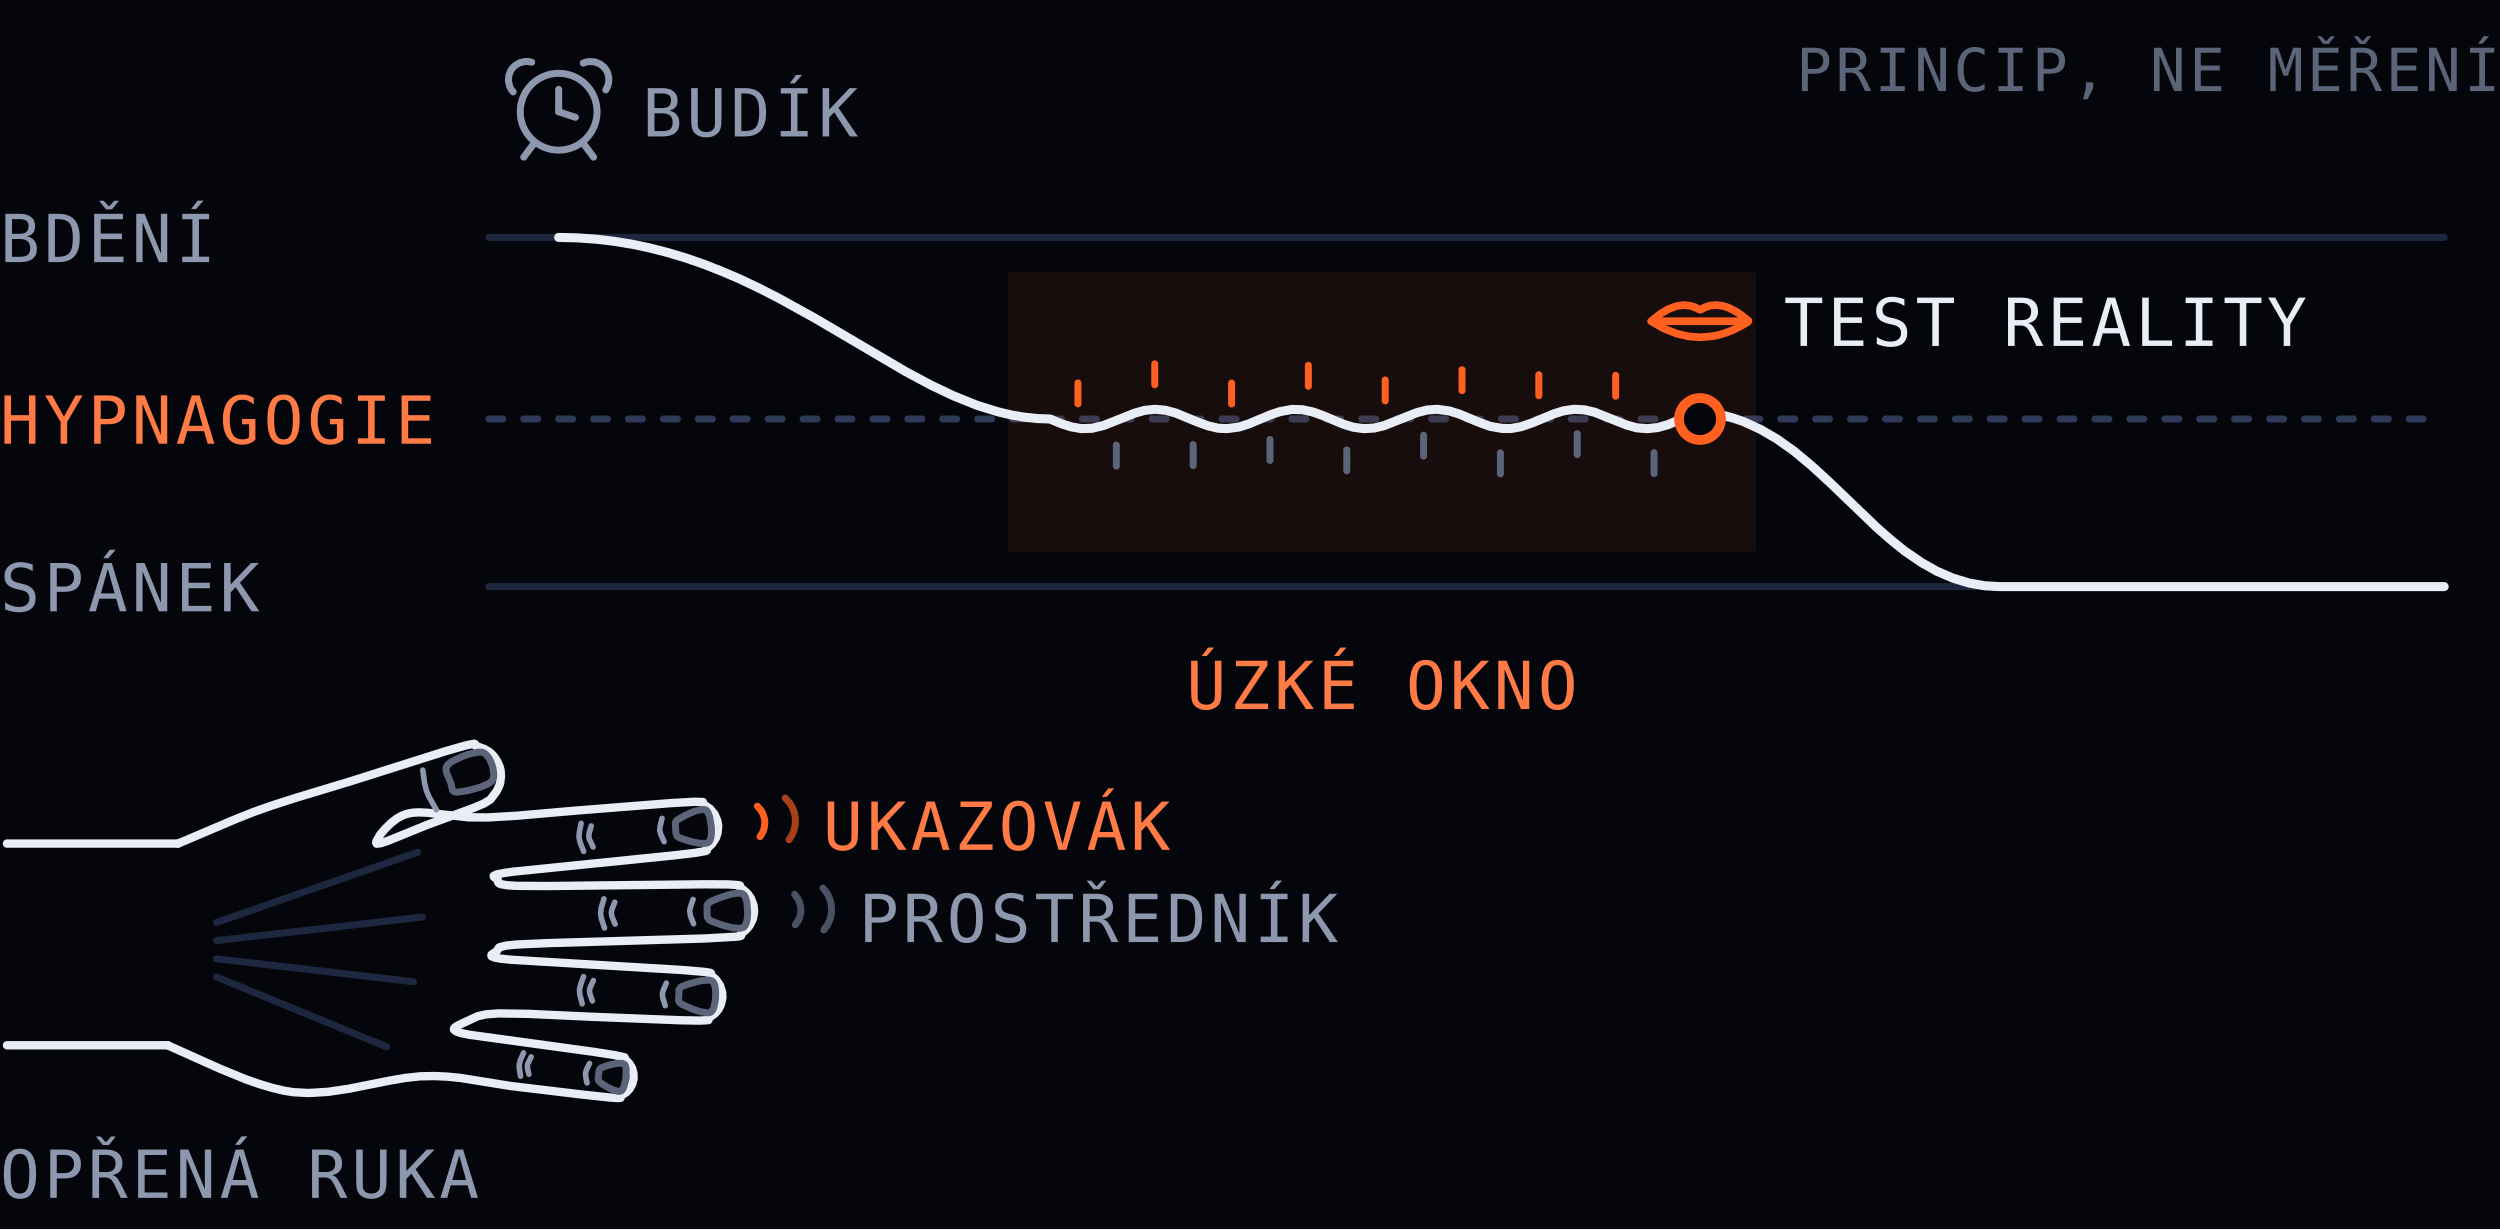
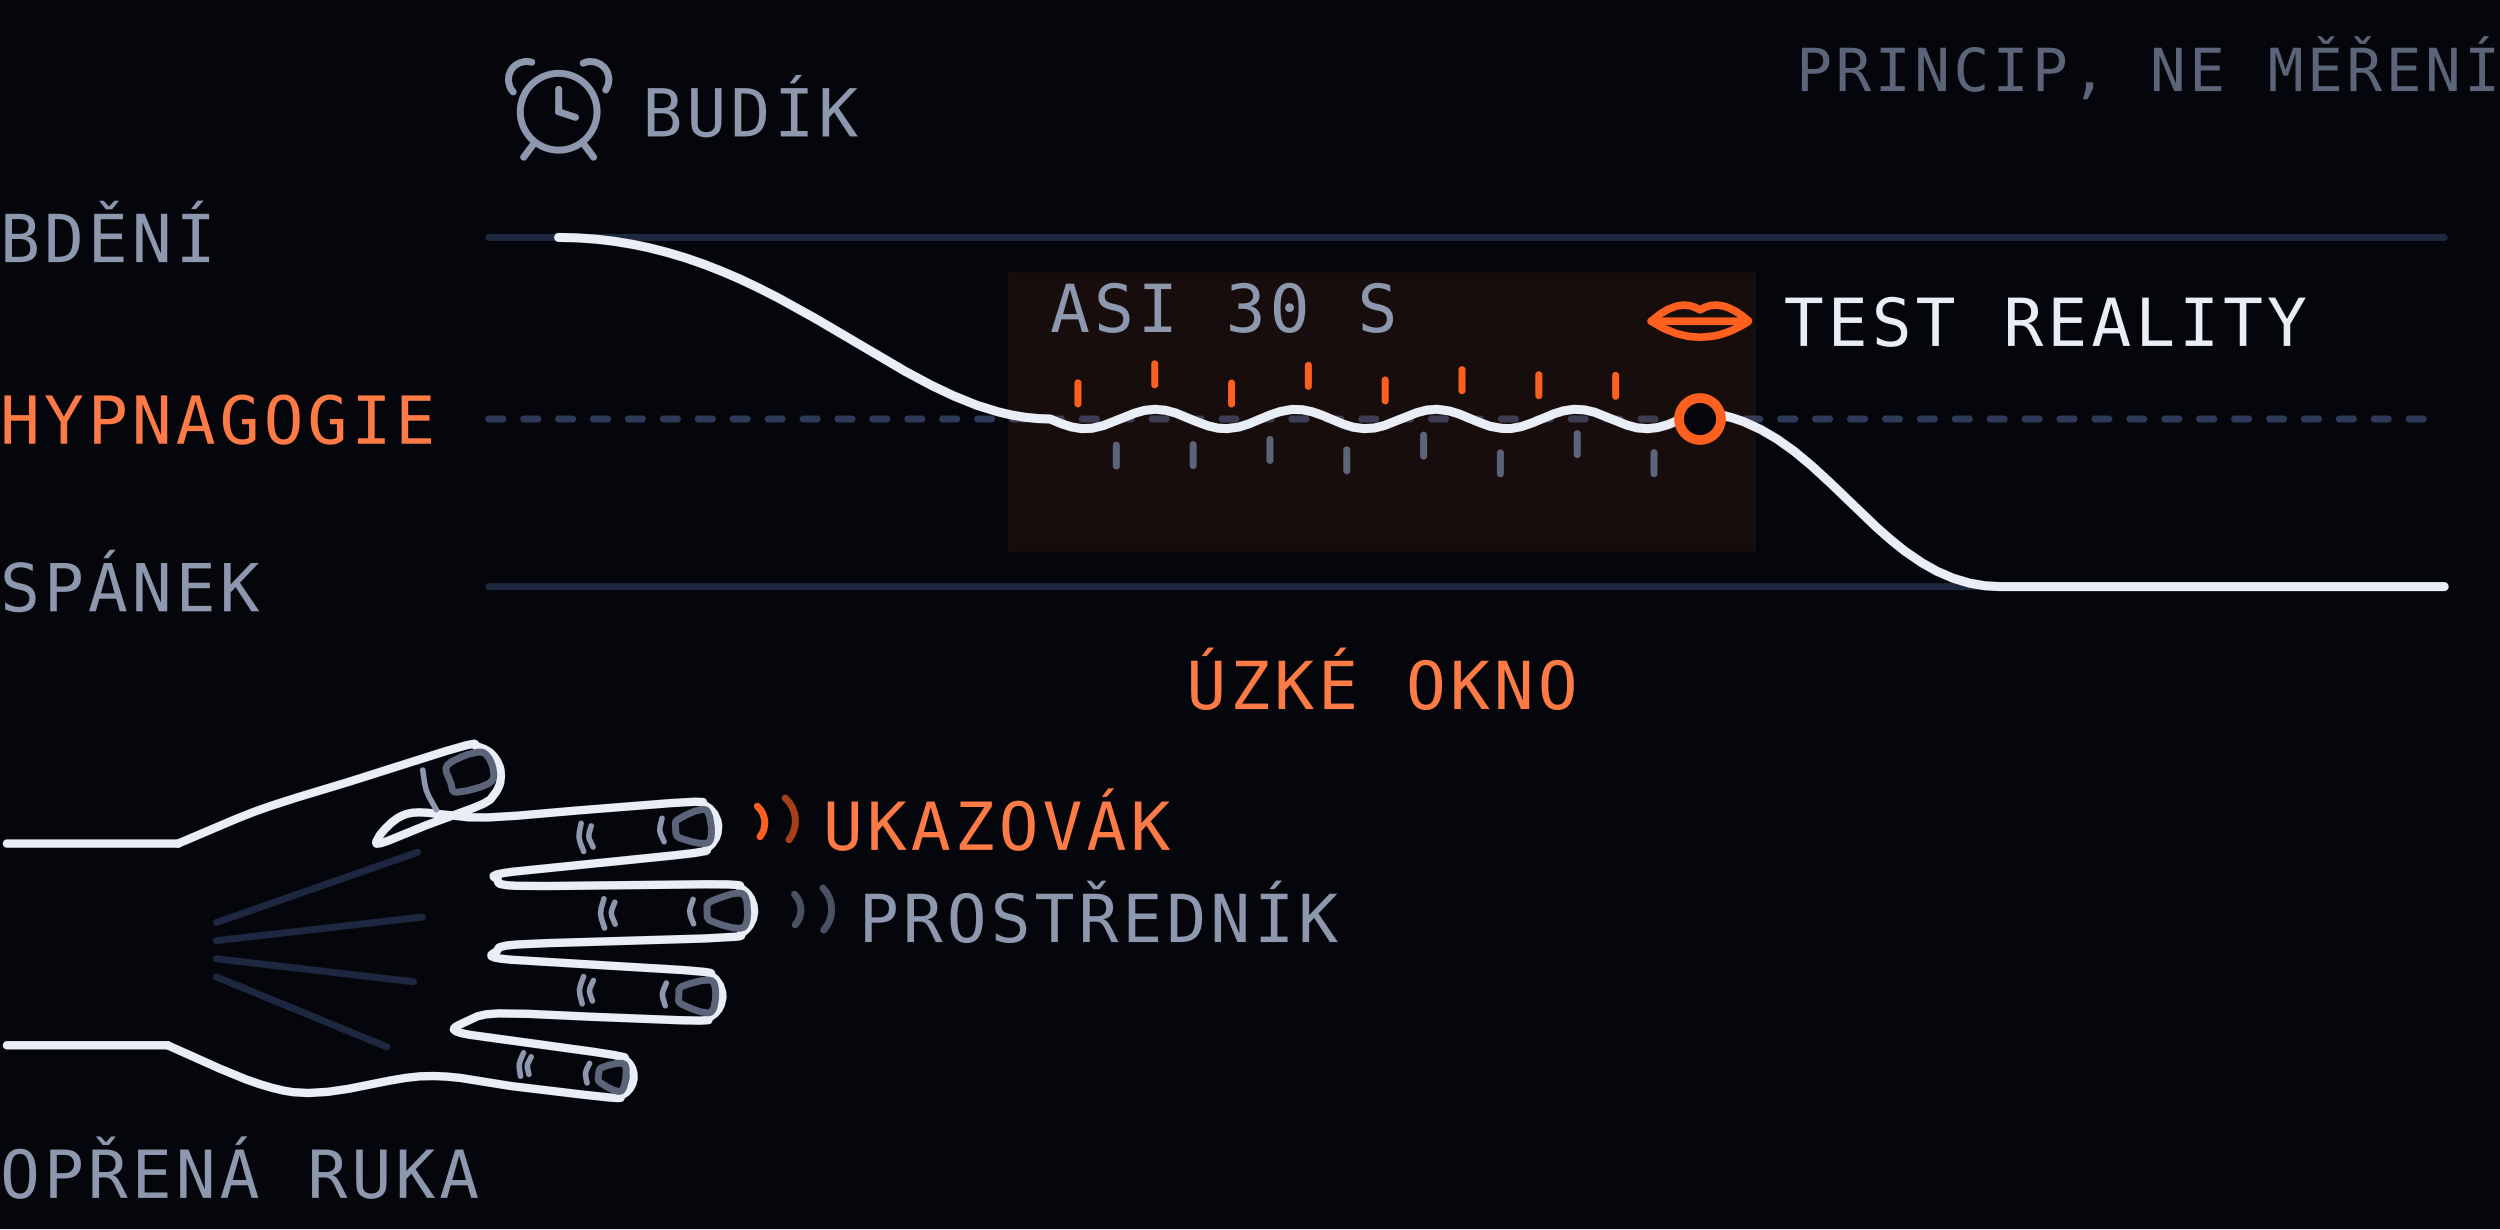
<svg xmlns="http://www.w3.org/2000/svg" width="358" height="176" viewBox="0 0 358 176" font-family="'JetBrains Mono', ui-monospace, monospace">
  <rect width="358" height="176" fill="#04060C" />
  <text x="358" y="13.04" text-anchor="end" font-size="8.5" font-weight="500" letter-spacing="0.51" fill="#5B6478">PRINCIP, NE MĚŘENÍ</text>
  <line x1="70" y1="34" x2="350" y2="34" fill="none" stroke="#1E2740" stroke-width="1" stroke-linecap="round" stroke-linejoin="round" />
  <line x1="70" y1="84" x2="350" y2="84" fill="none" stroke="#1E2740" stroke-width="1" stroke-linecap="round" stroke-linejoin="round" />
  <path d="M70 60L72 60" fill="none" stroke="#2E3A57" stroke-width="1" stroke-linecap="round" stroke-linejoin="round" />
  <path d="M75 60L77 60" fill="none" stroke="#2E3A57" stroke-width="1" stroke-linecap="round" stroke-linejoin="round" />
  <path d="M80 60L82 60" fill="none" stroke="#2E3A57" stroke-width="1" stroke-linecap="round" stroke-linejoin="round" />
  <path d="M85 60L87 60" fill="none" stroke="#2E3A57" stroke-width="1" stroke-linecap="round" stroke-linejoin="round" />
  <path d="M90 60L92 60" fill="none" stroke="#2E3A57" stroke-width="1" stroke-linecap="round" stroke-linejoin="round" />
  <path d="M95 60L97 60" fill="none" stroke="#2E3A57" stroke-width="1" stroke-linecap="round" stroke-linejoin="round" />
  <path d="M100 60L102 60" fill="none" stroke="#2E3A57" stroke-width="1" stroke-linecap="round" stroke-linejoin="round" />
  <path d="M105 60L107 60" fill="none" stroke="#2E3A57" stroke-width="1" stroke-linecap="round" stroke-linejoin="round" />
  <path d="M110 60L112 60" fill="none" stroke="#2E3A57" stroke-width="1" stroke-linecap="round" stroke-linejoin="round" />
  <path d="M115 60L117 60" fill="none" stroke="#2E3A57" stroke-width="1" stroke-linecap="round" stroke-linejoin="round" />
  <path d="M120 60L122 60" fill="none" stroke="#2E3A57" stroke-width="1" stroke-linecap="round" stroke-linejoin="round" />
  <path d="M125 60L127 60" fill="none" stroke="#2E3A57" stroke-width="1" stroke-linecap="round" stroke-linejoin="round" />
  <path d="M130 60L132 60" fill="none" stroke="#2E3A57" stroke-width="1" stroke-linecap="round" stroke-linejoin="round" />
  <path d="M135 60L137 60" fill="none" stroke="#2E3A57" stroke-width="1" stroke-linecap="round" stroke-linejoin="round" />
  <path d="M140 60L142 60" fill="none" stroke="#2E3A57" stroke-width="1" stroke-linecap="round" stroke-linejoin="round" />
  <path d="M145 60L147 60" fill="none" stroke="#2E3A57" stroke-width="1" stroke-linecap="round" stroke-linejoin="round" />
  <path d="M150 60L152 60" fill="none" stroke="#2E3A57" stroke-width="1" stroke-linecap="round" stroke-linejoin="round" />
  <path d="M155 60L157 60" fill="none" stroke="#2E3A57" stroke-width="1" stroke-linecap="round" stroke-linejoin="round" />
  <path d="M160 60L162 60" fill="none" stroke="#2E3A57" stroke-width="1" stroke-linecap="round" stroke-linejoin="round" />
  <path d="M165 60L167 60" fill="none" stroke="#2E3A57" stroke-width="1" stroke-linecap="round" stroke-linejoin="round" />
  <path d="M170 60L172 60" fill="none" stroke="#2E3A57" stroke-width="1" stroke-linecap="round" stroke-linejoin="round" />
  <path d="M175 60L177 60" fill="none" stroke="#2E3A57" stroke-width="1" stroke-linecap="round" stroke-linejoin="round" />
  <path d="M180 60L182 60" fill="none" stroke="#2E3A57" stroke-width="1" stroke-linecap="round" stroke-linejoin="round" />
  <path d="M185 60L187 60" fill="none" stroke="#2E3A57" stroke-width="1" stroke-linecap="round" stroke-linejoin="round" />
  <path d="M190 60L192 60" fill="none" stroke="#2E3A57" stroke-width="1" stroke-linecap="round" stroke-linejoin="round" />
  <path d="M195 60L197 60" fill="none" stroke="#2E3A57" stroke-width="1" stroke-linecap="round" stroke-linejoin="round" />
  <path d="M200 60L202 60" fill="none" stroke="#2E3A57" stroke-width="1" stroke-linecap="round" stroke-linejoin="round" />
  <path d="M205 60L207 60" fill="none" stroke="#2E3A57" stroke-width="1" stroke-linecap="round" stroke-linejoin="round" />
  <path d="M210 60L212 60" fill="none" stroke="#2E3A57" stroke-width="1" stroke-linecap="round" stroke-linejoin="round" />
  <path d="M215 60L217 60" fill="none" stroke="#2E3A57" stroke-width="1" stroke-linecap="round" stroke-linejoin="round" />
  <path d="M220 60L222 60" fill="none" stroke="#2E3A57" stroke-width="1" stroke-linecap="round" stroke-linejoin="round" />
  <path d="M225 60L227 60" fill="none" stroke="#2E3A57" stroke-width="1" stroke-linecap="round" stroke-linejoin="round" />
  <path d="M230 60L232 60" fill="none" stroke="#2E3A57" stroke-width="1" stroke-linecap="round" stroke-linejoin="round" />
  <path d="M235 60L237 60" fill="none" stroke="#2E3A57" stroke-width="1" stroke-linecap="round" stroke-linejoin="round" />
  <path d="M240 60L242 60" fill="none" stroke="#2E3A57" stroke-width="1" stroke-linecap="round" stroke-linejoin="round" />
  <path d="M245 60L247 60" fill="none" stroke="#2E3A57" stroke-width="1" stroke-linecap="round" stroke-linejoin="round" />
  <path d="M250 60L252 60" fill="none" stroke="#2E3A57" stroke-width="1" stroke-linecap="round" stroke-linejoin="round" />
  <path d="M255 60L257 60" fill="none" stroke="#2E3A57" stroke-width="1" stroke-linecap="round" stroke-linejoin="round" />
  <path d="M260 60L262 60" fill="none" stroke="#2E3A57" stroke-width="1" stroke-linecap="round" stroke-linejoin="round" />
  <path d="M265 60L267 60" fill="none" stroke="#2E3A57" stroke-width="1" stroke-linecap="round" stroke-linejoin="round" />
  <path d="M270 60L272 60" fill="none" stroke="#2E3A57" stroke-width="1" stroke-linecap="round" stroke-linejoin="round" />
  <path d="M275 60L277 60" fill="none" stroke="#2E3A57" stroke-width="1" stroke-linecap="round" stroke-linejoin="round" />
  <path d="M280 60L282 60" fill="none" stroke="#2E3A57" stroke-width="1" stroke-linecap="round" stroke-linejoin="round" />
  <path d="M285 60L287 60" fill="none" stroke="#2E3A57" stroke-width="1" stroke-linecap="round" stroke-linejoin="round" />
  <path d="M290 60L292 60" fill="none" stroke="#2E3A57" stroke-width="1" stroke-linecap="round" stroke-linejoin="round" />
  <path d="M295 60L297 60" fill="none" stroke="#2E3A57" stroke-width="1" stroke-linecap="round" stroke-linejoin="round" />
  <path d="M300 60L302 60" fill="none" stroke="#2E3A57" stroke-width="1" stroke-linecap="round" stroke-linejoin="round" />
  <path d="M305 60L307 60" fill="none" stroke="#2E3A57" stroke-width="1" stroke-linecap="round" stroke-linejoin="round" />
  <path d="M310 60L312 60" fill="none" stroke="#2E3A57" stroke-width="1" stroke-linecap="round" stroke-linejoin="round" />
  <path d="M315 60L317 60" fill="none" stroke="#2E3A57" stroke-width="1" stroke-linecap="round" stroke-linejoin="round" />
  <path d="M320 60L322 60" fill="none" stroke="#2E3A57" stroke-width="1" stroke-linecap="round" stroke-linejoin="round" />
  <path d="M325 60L327 60" fill="none" stroke="#2E3A57" stroke-width="1" stroke-linecap="round" stroke-linejoin="round" />
  <path d="M330 60L332 60" fill="none" stroke="#2E3A57" stroke-width="1" stroke-linecap="round" stroke-linejoin="round" />
  <path d="M335 60L337 60" fill="none" stroke="#2E3A57" stroke-width="1" stroke-linecap="round" stroke-linejoin="round" />
  <path d="M340 60L342 60" fill="none" stroke="#2E3A57" stroke-width="1" stroke-linecap="round" stroke-linejoin="round" />
  <path d="M345 60L347 60" fill="none" stroke="#2E3A57" stroke-width="1" stroke-linecap="round" stroke-linejoin="round" />
  <text x="0" y="37.54" text-anchor="start" font-size="9.5" font-weight="500" letter-spacing="0.57" fill="#8D97AD">BDĚNÍ</text>
  <text x="0" y="63.54" text-anchor="start" font-size="9.5" font-weight="500" letter-spacing="0.57" fill="#FF7A45">HYPNAGOGIE</text>
  <text x="0" y="87.54" text-anchor="start" font-size="9.5" font-weight="500" letter-spacing="0.57" fill="#8D97AD">SPÁNEK</text>
  <rect x="144.36" y="39" width="107.08" height="40" fill="#FF5F1F" fill-opacity="0.08" />
  <text x="197.9" y="101.54" text-anchor="middle" font-size="9.5" font-weight="500" letter-spacing="0.57" fill="#FF7A45">ÚZKÉ OKNO</text>
+   <text x="150.36" y="47.54" text-anchor="start" font-size="9.5" font-weight="500" letter-spacing="0.57" fill="#8D97AD">ASI 30 S</text>
  <circle cx="80" cy="16" r="5.5" fill="none" stroke="#8D97AD" stroke-width="1" stroke-linecap="round" stroke-linejoin="round" />
  <line x1="80" y1="16" x2="80" y2="12.8" fill="none" stroke="#8D97AD" stroke-width="1" stroke-linecap="round" stroke-linejoin="round" />
  <line x1="80" y1="16" x2="82.4" y2="16.8" fill="none" stroke="#8D97AD" stroke-width="1" stroke-linecap="round" stroke-linejoin="round" />
  <path d="M73.48 13.16L73.2 12.79L72.98 12.35L72.81 11.6L72.86 10.82L73.14 10.11L73.42 9.72L73.75 9.39L74.39 9L75.14 8.81L75.65 8.81L76.14 8.91" fill="none" stroke="#8D97AD" stroke-width="1" stroke-linecap="round" stroke-linejoin="round" />
  <path d="M83.52 9.04L83.95 8.88L84.44 8.81L85.2 8.87L85.93 9.16L86.52 9.64L86.81 10.03L87.02 10.45L87.19 11.18L87.14 11.95L86.98 12.44L86.75 12.87" fill="none" stroke="#8D97AD" stroke-width="1" stroke-linecap="round" stroke-linejoin="round" />
  <line x1="76.5" y1="20.5" x2="75" y2="22.5" fill="none" stroke="#8D97AD" stroke-width="1" stroke-linecap="round" stroke-linejoin="round" />
  <line x1="83.5" y1="20.5" x2="85" y2="22.5" fill="none" stroke="#8D97AD" stroke-width="1" stroke-linecap="round" stroke-linejoin="round" />
  <text x="92" y="19.54" text-anchor="start" font-size="9.5" font-weight="500" letter-spacing="0.57" fill="#8D97AD">BUDÍK</text>
  <path d="M80 34L82.59 34.06L85.37 34.25L87.84 34.54L90.48 34.97L92.94 35.48L95.63 36.17L98.26 36.96L100.82 37.85L103.39 38.86L105.93 39.95L108.63 41.23L111.51 42.7L116.78 45.62L129.72 53.23L133.45 55.22L136.62 56.72L139.88 58.03L142.93 58.98L144.89 59.44L146.62 59.73L148.6 59.94L150.36 60L151.97 60.67L153.4 61.13L154.87 61.38L156.37 61.33L158.07 60.92L162.48 59.17L163.92 58.76L165.41 58.61L166.9 58.75L168.35 59.14L171.35 60.38L172.99 60.98L174.45 61.32L175.7 61.38L177.43 61.15L178.86 60.69L181.85 59.43L183.27 58.95L184.99 58.63L186.48 58.67L187.95 58.98L189.36 59.48L192.36 60.74L193.79 61.18L195.28 61.38L196.77 61.3L198.23 60.94L202.87 59.1L204.32 58.72L205.81 58.61L207.54 58.85L208.97 59.29L211.74 60.45L213.38 61.05L215.1 61.35L216.35 61.37L217.82 61.1L219.48 60.53L222.47 59.28L223.9 58.83L225.39 58.61L226.88 58.69L228.34 59.03L232.98 60.88L234.43 61.27L235.92 61.39L237.41 61.22L238.85 60.81L241.85 59.56L243.26 59.04L243.51 59.02L244.54 59.11L247.03 59.55L248.22 59.88L249.61 60.35L252.11 61.49L254.48 62.88L256.9 64.6L259.38 66.66L261.98 69.04L268.7 75.49L270.77 77.31L272.72 78.88L275.18 80.57L277.36 81.8L279.65 82.79L282 83.5L284.21 83.88L286.28 84L350 84" fill="none" stroke="#E9EDF5" stroke-width="1.3" stroke-linecap="round" stroke-linejoin="round" />
  <line x1="154.36" y1="57.83" x2="154.36" y2="54.83" fill="none" stroke="#FF5F1F" stroke-width="1" stroke-linecap="round" stroke-linejoin="round" />
  <line x1="159.86" y1="63.74" x2="159.86" y2="66.74" fill="none" stroke="#5B6478" stroke-width="1" stroke-linecap="round" stroke-linejoin="round" />
  <line x1="165.36" y1="55.1" x2="165.36" y2="52.1" fill="none" stroke="#FF5F1F" stroke-width="1" stroke-linecap="round" stroke-linejoin="round" />
  <line x1="170.86" y1="63.67" x2="170.86" y2="66.67" fill="none" stroke="#5B6478" stroke-width="1" stroke-linecap="round" stroke-linejoin="round" />
  <line x1="176.36" y1="57.85" x2="176.36" y2="54.85" fill="none" stroke="#FF5F1F" stroke-width="1" stroke-linecap="round" stroke-linejoin="round" />
  <line x1="181.86" y1="62.93" x2="181.86" y2="65.93" fill="none" stroke="#5B6478" stroke-width="1" stroke-linecap="round" stroke-linejoin="round" />
  <line x1="187.36" y1="55.32" x2="187.36" y2="52.32" fill="none" stroke="#FF5F1F" stroke-width="1" stroke-linecap="round" stroke-linejoin="round" />
  <line x1="192.86" y1="64.42" x2="192.86" y2="67.42" fill="none" stroke="#5B6478" stroke-width="1" stroke-linecap="round" stroke-linejoin="round" />
  <line x1="198.36" y1="57.41" x2="198.36" y2="54.41" fill="none" stroke="#FF5F1F" stroke-width="1" stroke-linecap="round" stroke-linejoin="round" />
  <line x1="203.86" y1="62.31" x2="203.86" y2="65.31" fill="none" stroke="#5B6478" stroke-width="1" stroke-linecap="round" stroke-linejoin="round" />
  <line x1="209.36" y1="55.94" x2="209.36" y2="52.94" fill="none" stroke="#FF5F1F" stroke-width="1" stroke-linecap="round" stroke-linejoin="round" />
  <line x1="214.86" y1="64.85" x2="214.86" y2="67.85" fill="none" stroke="#5B6478" stroke-width="1" stroke-linecap="round" stroke-linejoin="round" />
  <line x1="220.36" y1="56.66" x2="220.36" y2="53.66" fill="none" stroke="#FF5F1F" stroke-width="1" stroke-linecap="round" stroke-linejoin="round" />
  <line x1="225.86" y1="62.1" x2="225.86" y2="65.1" fill="none" stroke="#5B6478" stroke-width="1" stroke-linecap="round" stroke-linejoin="round" />
  <line x1="231.36" y1="56.75" x2="231.36" y2="53.75" fill="none" stroke="#FF5F1F" stroke-width="1" stroke-linecap="round" stroke-linejoin="round" />
  <line x1="236.86" y1="64.83" x2="236.86" y2="67.83" fill="none" stroke="#5B6478" stroke-width="1" stroke-linecap="round" stroke-linejoin="round" />
  <circle cx="243.44" cy="60" r="3" fill="#04060C" />
  <circle cx="243.44" cy="60" r="3" fill="none" stroke="#FF5F1F" stroke-width="1.4" stroke-linecap="round" stroke-linejoin="round" />
  <path d="M236.44 46L237.79 44.93L238.87 44.28L240.11 43.82L241.12 43.69L242.11 43.8L242.83 44.05L243.29 44.3L243.52 44.35L244.21 43.98L244.93 43.76L245.68 43.69L246.71 43.8L247.53 44.07L248.59 44.6L249.46 45.19L250.37 45.94L250.29 46.1L249.17 46.76L248.05 47.3L247.15 47.65L246.19 47.95L245.2 48.15L243.48 48.3L241.75 48.17L240.03 47.75L238.23 47.03L236.44 46" fill="none" stroke="#FF5F1F" stroke-width="1.1" stroke-linecap="round" stroke-linejoin="round" />
  <line x1="236.94" y1="46" x2="249.94" y2="46" fill="none" stroke="#FF5F1F" stroke-width="1.1" stroke-linecap="round" stroke-linejoin="round" />
  <text x="255.44" y="49.54" text-anchor="start" font-size="9.5" font-weight="500" letter-spacing="0.57" fill="#E9EDF5">TEST REALITY</text>
  <path d="M24 149.68L31.5 153.04L35.23 154.57L37.12 155.23L38.89 155.76L40.59 156.17L41.98 156.4L44.19 156.52L46.97 156.35L49.94 155.91L55.82 154.74L58.04 154.36L60.13 154.13L62.18 154.09L64 154.17L65.94 154.36L73.16 155.52L83.45 156.75L87.35 157.17L88.43 157.24L88.86 157.21L88.8 156.98L89.7 156.41L90.2 155.86L90.55 155.19L90.73 154.46L90.71 153.7L90.51 152.97L90.13 152.32L89.6 151.77L89.42 151.4L87.94 151.08L84.99 150.62L67.29 148.19L66 147.93L65.3 147.69L65 147.43L65.05 147.22L65.28 147.02L65.69 146.79L68.41 145.52L69.62 145.25L71.39 145.12L75.59 145.18L84.46 145.59L97.43 146.1L100.25 146.15L101.44 146.08L101.45 145.94L101.61 145.7L102.42 145.09L102.9 144.51L103.23 143.84L103.45 142.85L103.41 142.1L103.11 141.13L102.55 140.3L101.75 139.58L101.81 139.37L101.64 139.29L100.72 139.16L97.62 138.9L73.24 137.44L71.62 137.27L70.78 137.11L70.39 136.93L70.38 136.72L71.02 136.28L71.2 136.12L71.45 135.7L71.61 135.62L72.54 135.4L74.07 135.25L78.56 135.05L100.93 134.39L105.67 134.12L106.12 134L106.06 133.8L106.87 133.1L107.36 132.51L107.8 131.62L107.99 130.62L107.9 129.63L107.54 128.67L107.13 128.06L106.77 127.69L105.93 127.02L105.98 126.82L105.81 126.75L104.26 126.65L101.01 126.63L78.4 126.88L73.91 126.85L72.6 126.77L71.67 126.6L71.48 126.51L71.33 126.34L71.31 126.09L71.2 125.9L70.74 125.59L70.7 125.43L71.12 125.22L72.18 125.01L73.53 124.82L96.6 122.48L99.55 122.13L101.1 121.86L101.23 121.77L101.21 121.55L101.99 120.81L102.53 119.96L102.76 119.24L102.84 118.23L102.71 117.5L102.3 116.56L101.66 115.81L100.82 115.23L100.64 115.01L100.65 114.85L99.49 114.81L96.11 115L82.68 116.06L74.05 116.81L69.85 117.06L67.1 117.04L61.28 116.39L60.02 116.33L59.09 116.38L58.23 116.55L57.54 116.82L56.87 117.19L56.04 117.82L55.13 118.7L54.44 119.53L53.92 120.43L53.87 120.69L53.94 120.82L54.56 120.74L55.55 120.41L61.02 118.18L67.74 115.72L69.28 115.07L70.22 114.5L71.12 113.29L71.46 112.6L71.62 112.13L71.74 111.14L71.68 110.37L71.58 109.88L71.18 108.97L70.74 108.33L70.4 107.96L70.03 107.65L69.38 107.26L68.11 106.8L68.05 106.58L67.93 106.5L66.79 106.72L63.87 107.55L50.14 111.9L42.3 114.27L38.86 115.38L36.39 116.25L33.83 117.26L25.5 120.8" fill="none" stroke="#E9EDF5" stroke-width="1.2" stroke-linecap="round" stroke-linejoin="round" />
  <line x1="1" y1="120.8" x2="25.5" y2="120.8" fill="none" stroke="#E9EDF5" stroke-width="1.2" stroke-linecap="round" stroke-linejoin="round" />
  <line x1="1" y1="149.68" x2="24" y2="149.68" fill="none" stroke="#E9EDF5" stroke-width="1.2" stroke-linecap="round" stroke-linejoin="round" />
  <line x1="31" y1="132.1" x2="59.81" y2="122.04" fill="none" stroke="#1E2740" stroke-width="1" stroke-linecap="round" stroke-linejoin="round" />
  <path d="M83.58 121.92L83.06 120.6L82.91 119.83L82.99 119.01L83.22 117.9" fill="none" stroke="#8D97AD" stroke-width="0.8" stroke-linecap="round" stroke-linejoin="round" />
  <path d="M84.93 121.29L84.4 120.2L84.31 119.71L84.39 119.17L84.66 118.28" fill="none" stroke="#8D97AD" stroke-width="0.8" stroke-linecap="round" stroke-linejoin="round" />
  <path d="M95.1 120.54L94.6 119.43L94.47 118.91L94.51 118.38L94.8 117.19" fill="none" stroke="#8D97AD" stroke-width="0.8" stroke-linecap="round" stroke-linejoin="round" />
  <path d="M97.38 120.01L97.1 119.86L96.92 119.69L96.78 119.26L96.7 117.83L96.79 117.62L96.98 117.42L98.18 116.73L99.54 116.14L100.61 115.91L101.01 115.96L101.16 116.04L101.37 116.32L101.63 116.98L101.87 118.47L101.88 119.37L101.81 119.89L101.7 120.31L101.51 120.58L101.36 120.68L100.95 120.78L100.13 120.75L98.94 120.51L97.38 120.01Z" fill="none" stroke="#5B6478" stroke-width="1" stroke-linecap="round" stroke-linejoin="round" />
  <line x1="31" y1="134.7" x2="60.48" y2="131.32" fill="none" stroke="#1E2740" stroke-width="1" stroke-linecap="round" stroke-linejoin="round" />
  <path d="M86.57 132.89L86.13 131.58L86 130.81L86.1 130.03L86.48 128.71" fill="none" stroke="#8D97AD" stroke-width="0.8" stroke-linecap="round" stroke-linejoin="round" />
  <path d="M88.09 132.33L87.63 131.27L87.54 130.78L87.61 130.28L88.03 129.2" fill="none" stroke="#8D97AD" stroke-width="0.8" stroke-linecap="round" stroke-linejoin="round" />
  <path d="M99.32 132.28L98.88 131.2L98.76 130.44L98.86 129.91L99.25 128.8" fill="none" stroke="#8D97AD" stroke-width="0.8" stroke-linecap="round" stroke-linejoin="round" />
  <path d="M101.86 131.9L101.56 131.74L101.28 131.36L101.24 129.67L101.5 129.28L101.94 129.02L103.01 128.58L104.72 128.03L105.82 127.89L106.24 127.95L106.52 128.12L106.73 128.45L106.95 129.17L107.07 130.69L107 131.59L106.89 132.11L106.72 132.51L106.5 132.78L105.94 132.94L104.84 132.84L103.37 132.46L101.86 131.9Z" fill="none" stroke="#5B6478" stroke-width="1" stroke-linecap="round" stroke-linejoin="round" />
  <line x1="31" y1="137.3" x2="59.22" y2="140.59" fill="none" stroke="#1E2740" stroke-width="1" stroke-linecap="round" stroke-linejoin="round" />
  <path d="M83.37 143.74L83.03 142.41L82.98 141.66L83.18 140.89L83.56 139.86" fill="none" stroke="#8D97AD" stroke-width="0.8" stroke-linecap="round" stroke-linejoin="round" />
  <path d="M84.83 143.33L84.52 142.48L84.41 141.96L84.48 141.48L84.97 140.41" fill="none" stroke="#8D97AD" stroke-width="0.8" stroke-linecap="round" stroke-linejoin="round" />
  <path d="M95.26 144.01L94.91 142.88L94.85 142.37L94.96 141.86L95.42 140.78" fill="none" stroke="#8D97AD" stroke-width="0.8" stroke-linecap="round" stroke-linejoin="round" />
  <path d="M97.65 143.82L97.37 143.64L97.22 143.44L97.15 143.24L97.22 142.52L97.21 141.78L97.43 141.41L97.69 141.24L98.72 140.87L100.42 140.43L101.52 140.35L101.92 140.44L102.16 140.66L102.33 141.03L102.43 141.52L102.48 142.09L102.46 143.02L102.26 144.16L102.09 144.59L101.87 144.88L101.73 144.97L101.35 145.05L100.28 144.88L99.13 144.49L97.65 143.82Z" fill="none" stroke="#5B6478" stroke-width="1" stroke-linecap="round" stroke-linejoin="round" />
  <line x1="31" y1="139.9" x2="55.38" y2="149.91" fill="none" stroke="#1E2740" stroke-width="1" stroke-linecap="round" stroke-linejoin="round" />
  <path d="M74.54 154.11L74.36 152.92L74.36 152.39L74.5 151.87L74.97 150.77" fill="none" stroke="#8D97AD" stroke-width="0.8" stroke-linecap="round" stroke-linejoin="round" />
  <path d="M75.74 153.84L75.52 152.92L75.53 152.42L76.06 151.34" fill="none" stroke="#8D97AD" stroke-width="0.8" stroke-linecap="round" stroke-linejoin="round" />
  <path d="M84.06 155.07L83.87 154.16L83.85 153.63L84 153.13L84.42 152.29" fill="none" stroke="#8D97AD" stroke-width="0.8" stroke-linecap="round" stroke-linejoin="round" />
  <path d="M85.99 155.05L85.75 154.81L85.66 154.57L85.66 154.32L85.79 153.37L85.86 153.14L86.05 152.93L87.17 152.52L88.33 152.27L89.14 152.27L89.48 152.45L89.61 152.77L89.67 153.23L89.62 154.42L89.36 155.57L89.17 155.99L88.95 156.23L88.56 156.3L87.76 156.07L86.96 155.67L85.99 155.05Z" fill="none" stroke="#5B6478" stroke-width="1" stroke-linecap="round" stroke-linejoin="round" />
  <path d="M62.48 115.96L61.44 114.12L61.04 113.16L60.79 112.09L60.54 110.28" fill="none" stroke="#8D97AD" stroke-width="0.8" stroke-linecap="round" stroke-linejoin="round" />
  <path d="M65.51 113.44L65.15 113.42L64.92 113.31L64.79 113.14L64.58 112.18L63.9 110.53L63.86 110.01L64.07 109.55L64.52 109.18L65.15 108.82L66.19 108.34L67.05 108.02L68.39 107.71L69.02 107.71L69.36 107.85L69.7 108.14L70.01 108.55L70.28 109.05L70.58 109.89L70.72 110.98L70.65 111.44L70.48 111.79L70.21 112.04L69.82 112.29L68.79 112.72L67.05 113.2L65.51 113.44Z" fill="none" stroke="#5B6478" stroke-width="1" stroke-linecap="round" stroke-linejoin="round" />
  <path d="M108.46 115.46L108.94 115.99L109.19 116.42L109.38 116.91L109.5 117.42L109.52 117.95L109.4 118.72L109.22 119.19L108.85 119.8" fill="none" stroke="#FF5F1F" stroke-width="1" stroke-linecap="round" stroke-linejoin="round" />
  <path d="M112.45 114.28L113.09 114.99L113.47 115.64L113.75 116.37L113.89 117.16L113.89 117.95L113.75 118.72L113.49 119.44L112.99 120.25" fill="none" stroke="#FF5F1F" stroke-opacity="0.65" stroke-width="1" stroke-linecap="round" stroke-linejoin="round" />
  <path d="M113.79 128.07L114.22 128.64L114.45 129.09L114.66 129.84L114.69 130.37L114.64 130.89L114.5 131.39L114.29 131.85L113.88 132.43" fill="none" stroke="#5B6478" stroke-opacity="0.8" stroke-width="1" stroke-linecap="round" stroke-linejoin="round" />
  <path d="M117.85 127.17L118.44 127.93L118.78 128.61L119 129.36L119.09 130.15L119.03 130.94L118.84 131.7L118.53 132.39L117.97 133.17" fill="none" stroke="#5B6478" stroke-opacity="0.8" stroke-width="1" stroke-linecap="round" stroke-linejoin="round" />
  <text x="117.84" y="121.7" text-anchor="start" font-size="9.5" font-weight="500" letter-spacing="0.57" fill="#FF7A45">UKAZOVÁK</text>
  <text x="122.99" y="134.91" text-anchor="start" font-size="9.5" font-weight="500" letter-spacing="0.57" fill="#8D97AD">PROSTŘEDNÍK</text>
  <text x="0" y="171.54" text-anchor="start" font-size="9.5" font-weight="500" letter-spacing="0.57" fill="#8D97AD">OPŘENÁ RUKA</text>
</svg>
